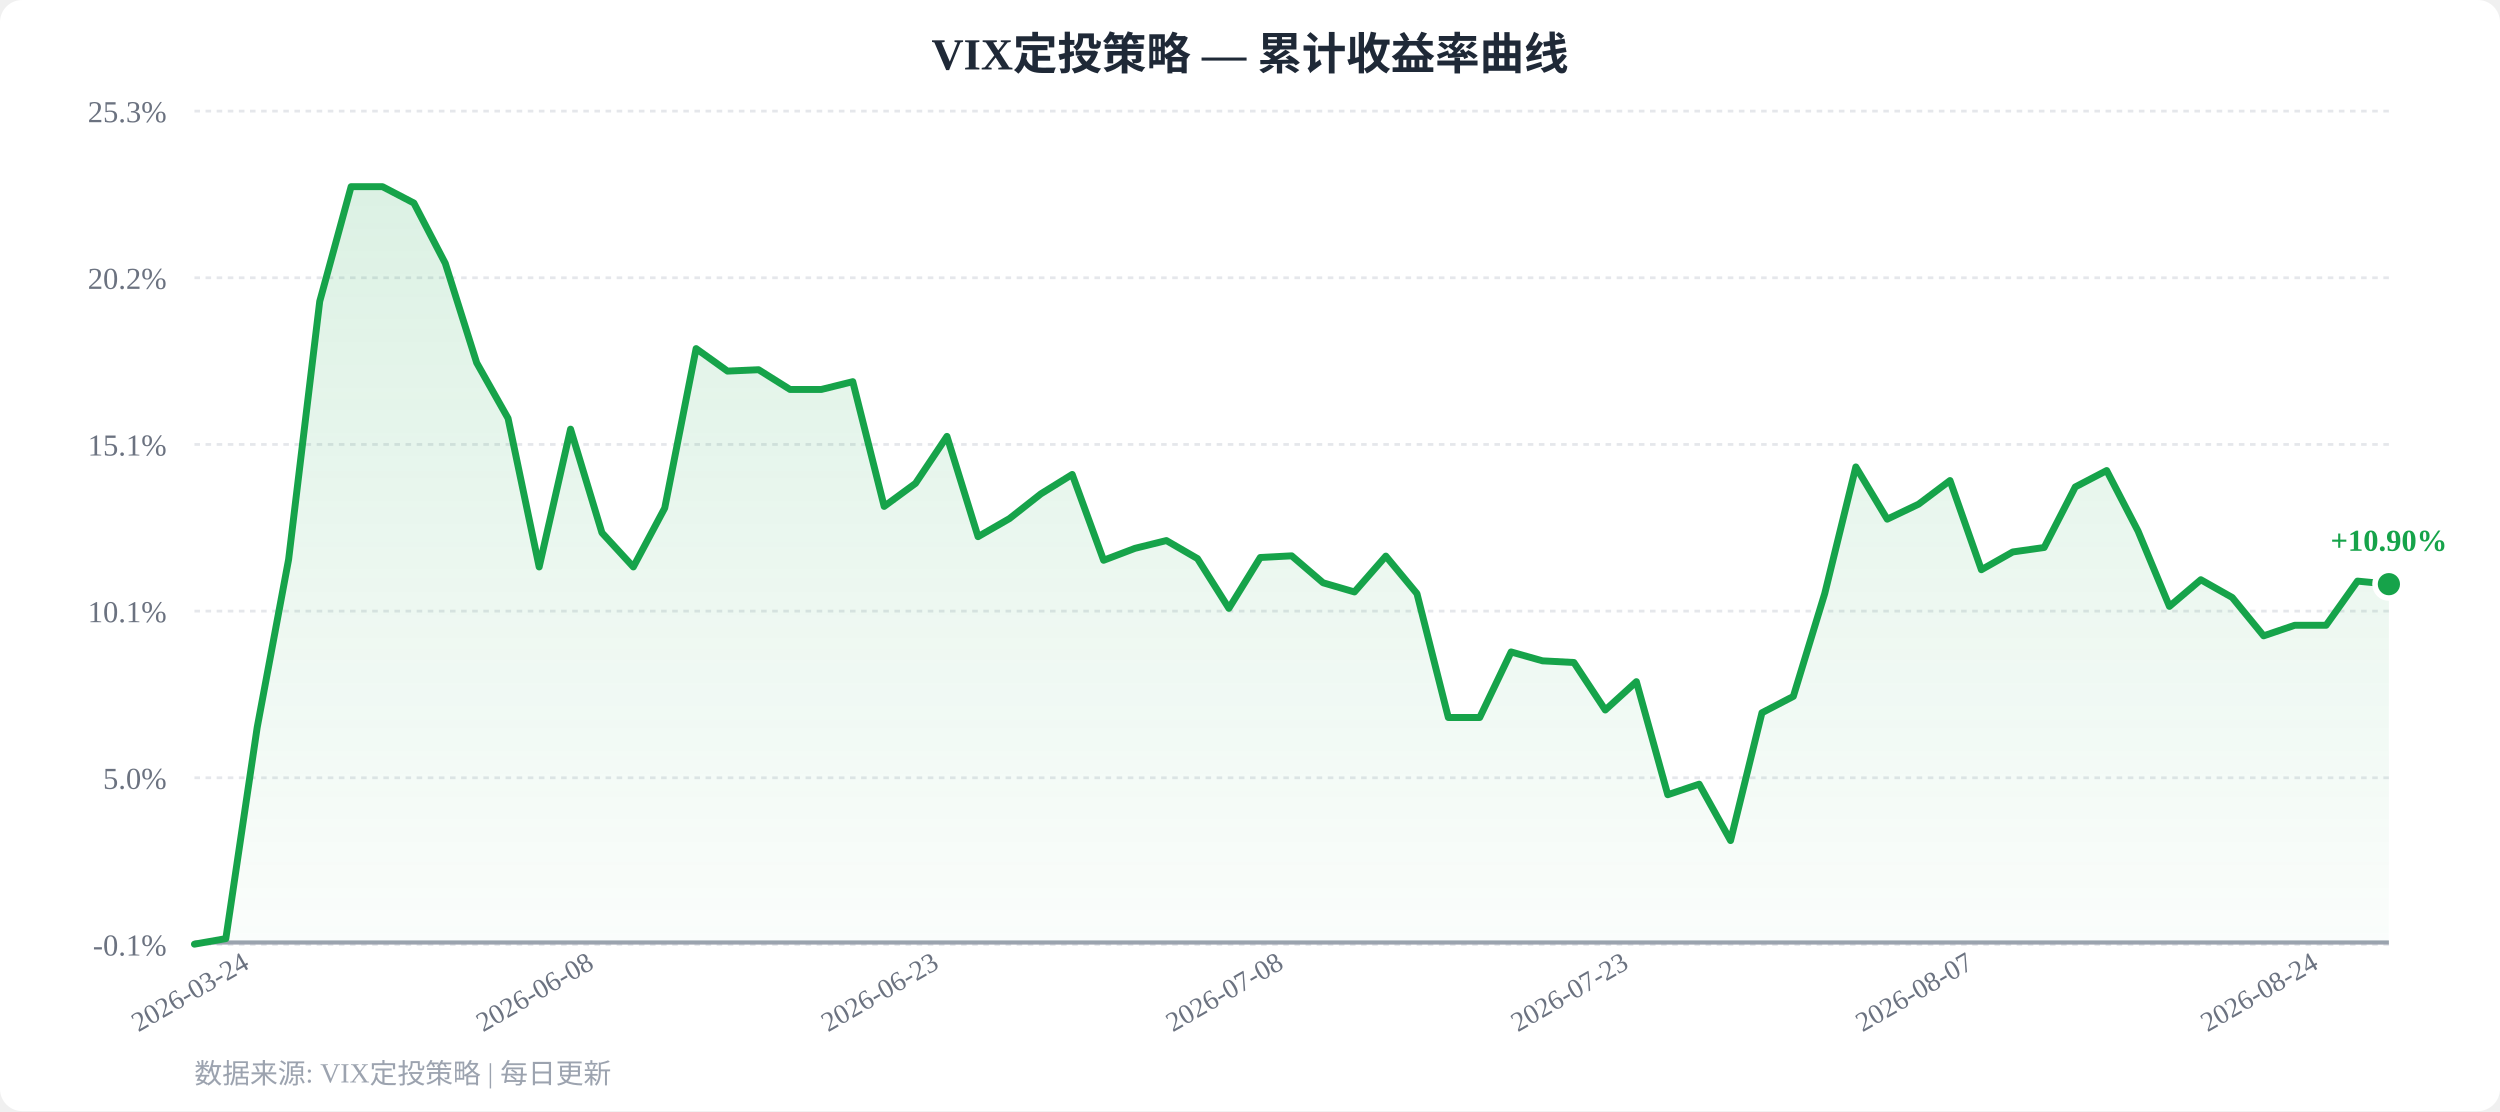
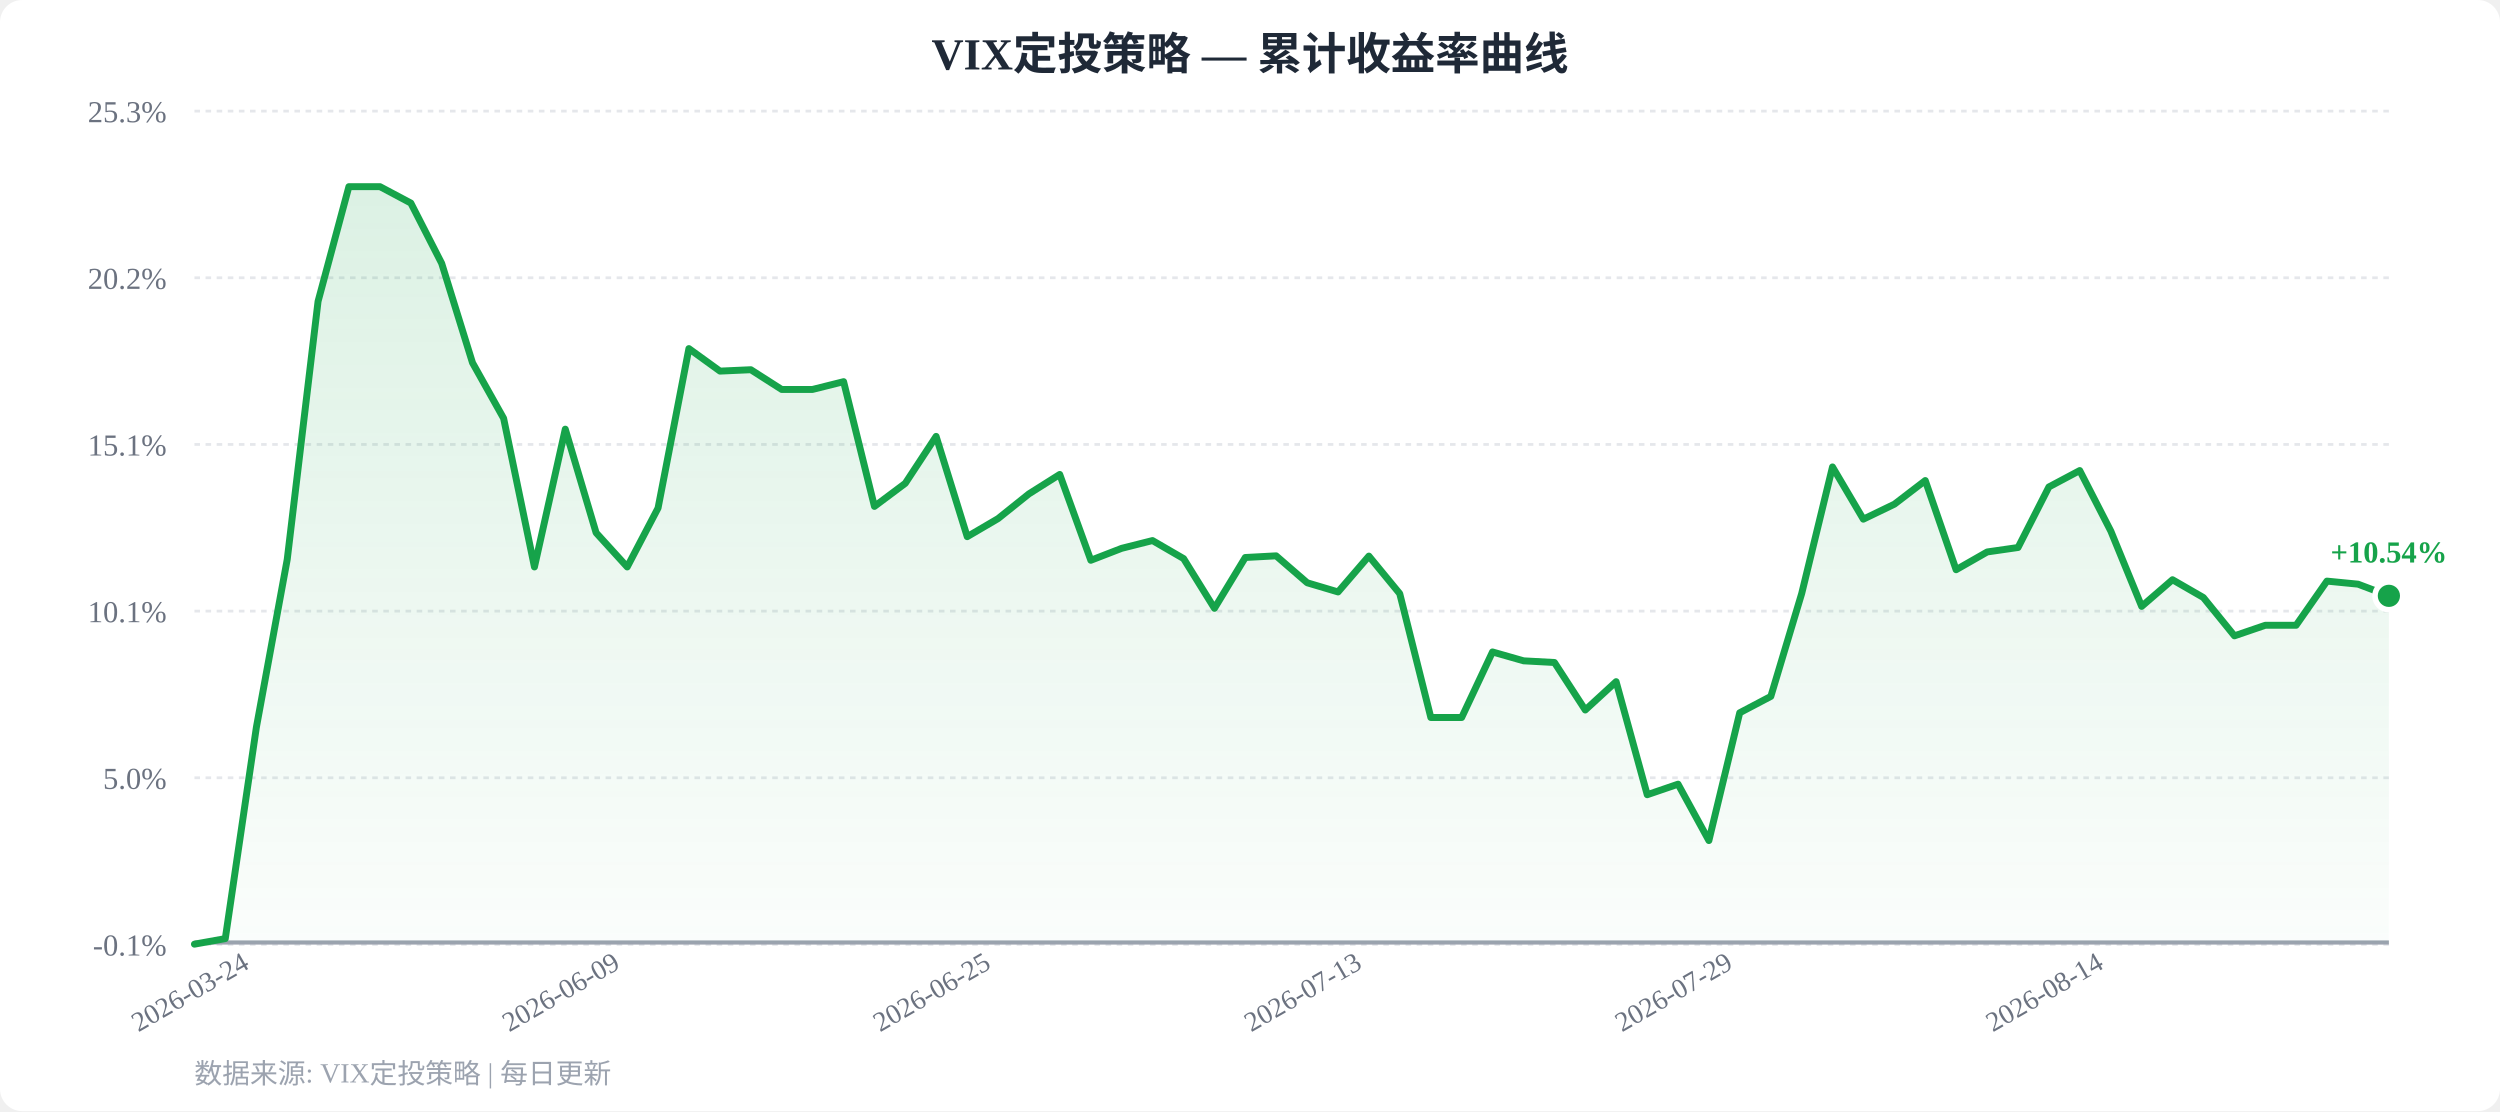
<svg xmlns="http://www.w3.org/2000/svg" viewBox="0 0 900 400" width="100%" height="100%">
  <defs>
    <linearGradient id="areaGradient" x1="0" y1="0" x2="0" y2="1">
      <stop offset="0%" stop-color="#16a34a" stop-opacity="0.15" />
      <stop offset="100%" stop-color="#16a34a" stop-opacity="0.02" />
    </linearGradient>
  </defs>
  <rect width="900" height="400" fill="#ffffff" rx="8" />
  <text x="450.0" y="25" text-anchor="middle" font-size="16" font-weight="bold" fill="#1f2937">VIX定投策略 — 累计收益率曲线</text>
  <line x1="70" y1="340.0" x2="860" y2="340.0" stroke="#e5e7eb" stroke-width="1" stroke-dasharray="2,2" />
  <line x1="70" y1="280.0" x2="860" y2="280.0" stroke="#e5e7eb" stroke-width="1" stroke-dasharray="2,2" />
  <line x1="70" y1="220.0" x2="860" y2="220.0" stroke="#e5e7eb" stroke-width="1" stroke-dasharray="2,2" />
  <line x1="70" y1="160.0" x2="860" y2="160.0" stroke="#e5e7eb" stroke-width="1" stroke-dasharray="2,2" />
  <line x1="70" y1="100.0" x2="860" y2="100.0" stroke="#e5e7eb" stroke-width="1" stroke-dasharray="2,2" />
  <line x1="70" y1="40.0" x2="860" y2="40.0" stroke="#e5e7eb" stroke-width="1" stroke-dasharray="2,2" />
  <line x1="70" y1="339.3" x2="860" y2="339.3" stroke="#9ca3af" stroke-width="1.5" />
-   <path d="M70.0,339.9 L81.3,337.9 L92.6,261.8 L103.9,201.4 L115.1,108.5 L126.4,67.2 L137.7,67.2 L149.0,73.1 L160.3,94.8 L171.6,130.6 L182.9,150.6 L194.1,204.1 L205.4,154.5 L216.7,191.8 L228.0,204.1 L239.3,182.9 L250.6,125.5 L261.9,133.6 L273.1,133.1 L284.4,140.2 L295.7,140.2 L307.0,137.4 L318.3,182.3 L329.6,174.0 L340.9,157.1 L352.1,193.2 L363.4,186.7 L374.7,177.8 L386.0,170.8 L397.3,201.7 L408.6,197.4 L419.9,194.6 L431.1,201.1 L442.4,219.0 L453.7,200.7 L465.0,200.1 L476.3,209.8 L487.6,213.1 L498.9,200.2 L510.1,213.7 L521.4,258.3 L532.7,258.3 L544.0,234.7 L555.3,237.9 L566.6,238.5 L577.9,255.6 L589.1,245.4 L600.4,286.1 L611.7,282.3 L623.0,302.6 L634.3,256.6 L645.6,250.7 L656.9,213.7 L668.1,168.1 L679.4,186.9 L690.7,181.5 L702.0,173.0 L713.3,205.1 L724.6,198.7 L735.9,197.1 L747.1,175.3 L758.4,169.4 L769.7,191.2 L781.0,218.3 L792.3,208.7 L803.6,215.1 L814.9,228.9 L826.1,225.1 L837.4,225.1 L848.7,209.2 L860.0,210.3 L860.0,339.3 L70.0,339.3 Z" fill="url(#areaGradient)" stroke="none" />
-   <path d="M70.0,339.9 L81.3,337.9 L92.6,261.8 L103.9,201.4 L115.1,108.5 L126.4,67.2 L137.7,67.2 L149.0,73.1 L160.3,94.8 L171.6,130.6 L182.9,150.6 L194.1,204.1 L205.4,154.5 L216.7,191.8 L228.0,204.1 L239.3,182.9 L250.6,125.5 L261.9,133.6 L273.1,133.1 L284.4,140.2 L295.7,140.2 L307.0,137.4 L318.3,182.3 L329.6,174.0 L340.9,157.1 L352.1,193.2 L363.4,186.7 L374.7,177.8 L386.0,170.8 L397.3,201.7 L408.6,197.4 L419.9,194.6 L431.1,201.1 L442.4,219.0 L453.7,200.7 L465.0,200.1 L476.3,209.8 L487.6,213.1 L498.9,200.2 L510.1,213.7 L521.4,258.3 L532.7,258.3 L544.0,234.7 L555.3,237.9 L566.6,238.5 L577.9,255.6 L589.1,245.4 L600.4,286.1 L611.7,282.3 L623.0,302.6 L634.3,256.6 L645.6,250.7 L656.9,213.7 L668.1,168.1 L679.4,186.9 L690.7,181.5 L702.0,173.0 L713.3,205.1 L724.6,198.7 L735.9,197.1 L747.1,175.3 L758.4,169.4 L769.7,191.2 L781.0,218.3 L792.3,208.7 L803.6,215.1 L814.9,228.9 L826.1,225.1 L837.4,225.1 L848.7,209.2 L860.0,210.3" fill="none" stroke="#16a34a" stroke-width="2.5" stroke-linejoin="round" stroke-linecap="round" />
-   <circle cx="860.0" cy="210.3" r="5" fill="#16a34a" stroke="#ffffff" stroke-width="2" />
-   <text x="860.0" y="198.3" text-anchor="middle" font-size="11" font-weight="bold" fill="#16a34a">+10.90%</text>
+   <path d="M70.0,339.9 L81.1,337.9 L92.3,261.8 L103.4,201.4 L114.5,108.5 L125.6,67.2 L136.8,67.2 L147.9,73.1 L159.0,94.8 L170.1,130.6 L181.3,150.6 L192.4,204.1 L203.5,154.5 L214.6,191.8 L225.8,204.1 L236.9,182.9 L248.0,125.5 L259.2,133.6 L270.3,133.1 L281.4,140.2 L292.5,140.2 L303.7,137.4 L314.8,182.3 L325.9,174.0 L337.0,157.1 L348.2,193.2 L359.3,186.7 L370.4,177.8 L381.5,170.8 L392.7,201.7 L403.8,197.4 L414.9,194.6 L426.1,201.1 L437.2,219.0 L448.3,200.7 L459.4,200.1 L470.6,209.8 L481.7,213.1 L492.8,200.2 L503.9,213.7 L515.1,258.3 L526.2,258.3 L537.3,234.7 L548.5,237.9 L559.6,238.5 L570.7,255.6 L581.8,245.4 L593.0,286.1 L604.1,282.3 L615.2,302.6 L626.3,256.6 L637.5,250.7 L648.6,213.7 L659.7,168.1 L670.8,186.9 L682.0,181.5 L693.1,173.0 L704.2,205.1 L715.4,198.7 L726.5,197.1 L737.6,175.3 L748.7,169.4 L759.9,191.2 L771.0,218.3 L782.1,208.7 L793.2,215.1 L804.4,228.9 L815.5,225.1 L826.6,225.1 L837.7,209.2 L848.9,210.3 L860.0,214.5 L860.0,339.3 L70.0,339.3 Z" fill="url(#areaGradient)" stroke="none" />
+   <path d="M70.0,339.9 L81.1,337.9 L92.3,261.8 L103.4,201.4 L114.5,108.5 L125.6,67.2 L136.8,67.2 L147.9,73.1 L159.0,94.8 L170.1,130.6 L181.3,150.6 L192.4,204.1 L203.5,154.5 L214.6,191.8 L225.8,204.1 L236.9,182.9 L248.0,125.5 L259.2,133.6 L270.3,133.1 L281.4,140.2 L292.5,140.2 L303.7,137.4 L314.8,182.3 L325.9,174.0 L337.0,157.1 L348.2,193.2 L359.3,186.7 L370.4,177.8 L381.5,170.8 L392.7,201.7 L403.8,197.4 L414.9,194.6 L426.1,201.1 L437.2,219.0 L448.3,200.7 L459.4,200.1 L470.6,209.8 L481.7,213.1 L492.8,200.2 L503.9,213.7 L515.1,258.3 L526.2,258.3 L537.3,234.7 L548.5,237.9 L559.6,238.5 L570.7,255.6 L581.8,245.4 L593.0,286.1 L604.1,282.3 L615.2,302.6 L626.3,256.6 L637.5,250.7 L648.6,213.7 L659.7,168.1 L670.8,186.9 L682.0,181.5 L693.1,173.0 L704.2,205.1 L715.4,198.7 L726.5,197.1 L737.6,175.3 L748.7,169.4 L759.9,191.2 L771.0,218.3 L782.1,208.7 L793.2,215.1 L804.4,228.9 L815.5,225.1 L826.6,225.1 L837.7,209.2 L848.9,210.3 L860.0,214.5" fill="none" stroke="#16a34a" stroke-width="2.5" stroke-linejoin="round" stroke-linecap="round" />
+   <circle cx="860.0" cy="214.5" r="5" fill="#16a34a" stroke="#ffffff" stroke-width="2" />
+   <text x="860.0" y="202.5" text-anchor="middle" font-size="11" font-weight="bold" fill="#16a34a">+10.54%</text>
  <text x="60" y="344.0" text-anchor="end" font-size="11" fill="#6b7280">-0.1%</text>
  <text x="60" y="284.0" text-anchor="end" font-size="11" fill="#6b7280">5.0%</text>
  <text x="60" y="224.0" text-anchor="end" font-size="11" fill="#6b7280">10.1%</text>
  <text x="60" y="164.0" text-anchor="end" font-size="11" fill="#6b7280">15.1%</text>
  <text x="60" y="104.0" text-anchor="end" font-size="11" fill="#6b7280">20.2%</text>
  <text x="60" y="44.0" text-anchor="end" font-size="11" fill="#6b7280">25.3%</text>
  <text x="70.0" y="360" text-anchor="middle" font-size="10" fill="#6b7280" transform="rotate(-30 70.0,360)">2026-03-24</text>
-   <text x="194.1" y="360" text-anchor="middle" font-size="10" fill="#6b7280" transform="rotate(-30 194.1,360)">2026-06-08</text>
-   <text x="318.3" y="360" text-anchor="middle" font-size="10" fill="#6b7280" transform="rotate(-30 318.3,360)">2026-06-23</text>
-   <text x="442.4" y="360" text-anchor="middle" font-size="10" fill="#6b7280" transform="rotate(-30 442.4,360)">2026-07-08</text>
-   <text x="566.6" y="360" text-anchor="middle" font-size="10" fill="#6b7280" transform="rotate(-30 566.6,360)">2026-07-23</text>
-   <text x="690.7" y="360" text-anchor="middle" font-size="10" fill="#6b7280" transform="rotate(-30 690.7,360)">2026-08-07</text>
-   <text x="814.9" y="360" text-anchor="middle" font-size="10" fill="#6b7280" transform="rotate(-30 814.9,360)">2026-08-24</text>
+   <text x="203.5" y="360" text-anchor="middle" font-size="10" fill="#6b7280" transform="rotate(-30 203.5,360)">2026-06-09</text>
+   <text x="337.0" y="360" text-anchor="middle" font-size="10" fill="#6b7280" transform="rotate(-30 337.0,360)">2026-06-25</text>
+   <text x="470.6" y="360" text-anchor="middle" font-size="10" fill="#6b7280" transform="rotate(-30 470.6,360)">2026-07-13</text>
+   <text x="604.1" y="360" text-anchor="middle" font-size="10" fill="#6b7280" transform="rotate(-30 604.1,360)">2026-07-29</text>
+   <text x="737.6" y="360" text-anchor="middle" font-size="10" fill="#6b7280" transform="rotate(-30 737.6,360)">2026-08-14</text>
  <text x="70" y="390" font-size="10" fill="#9ca3af">数据来源: VIX定投策略 | 每日更新</text>
</svg>
